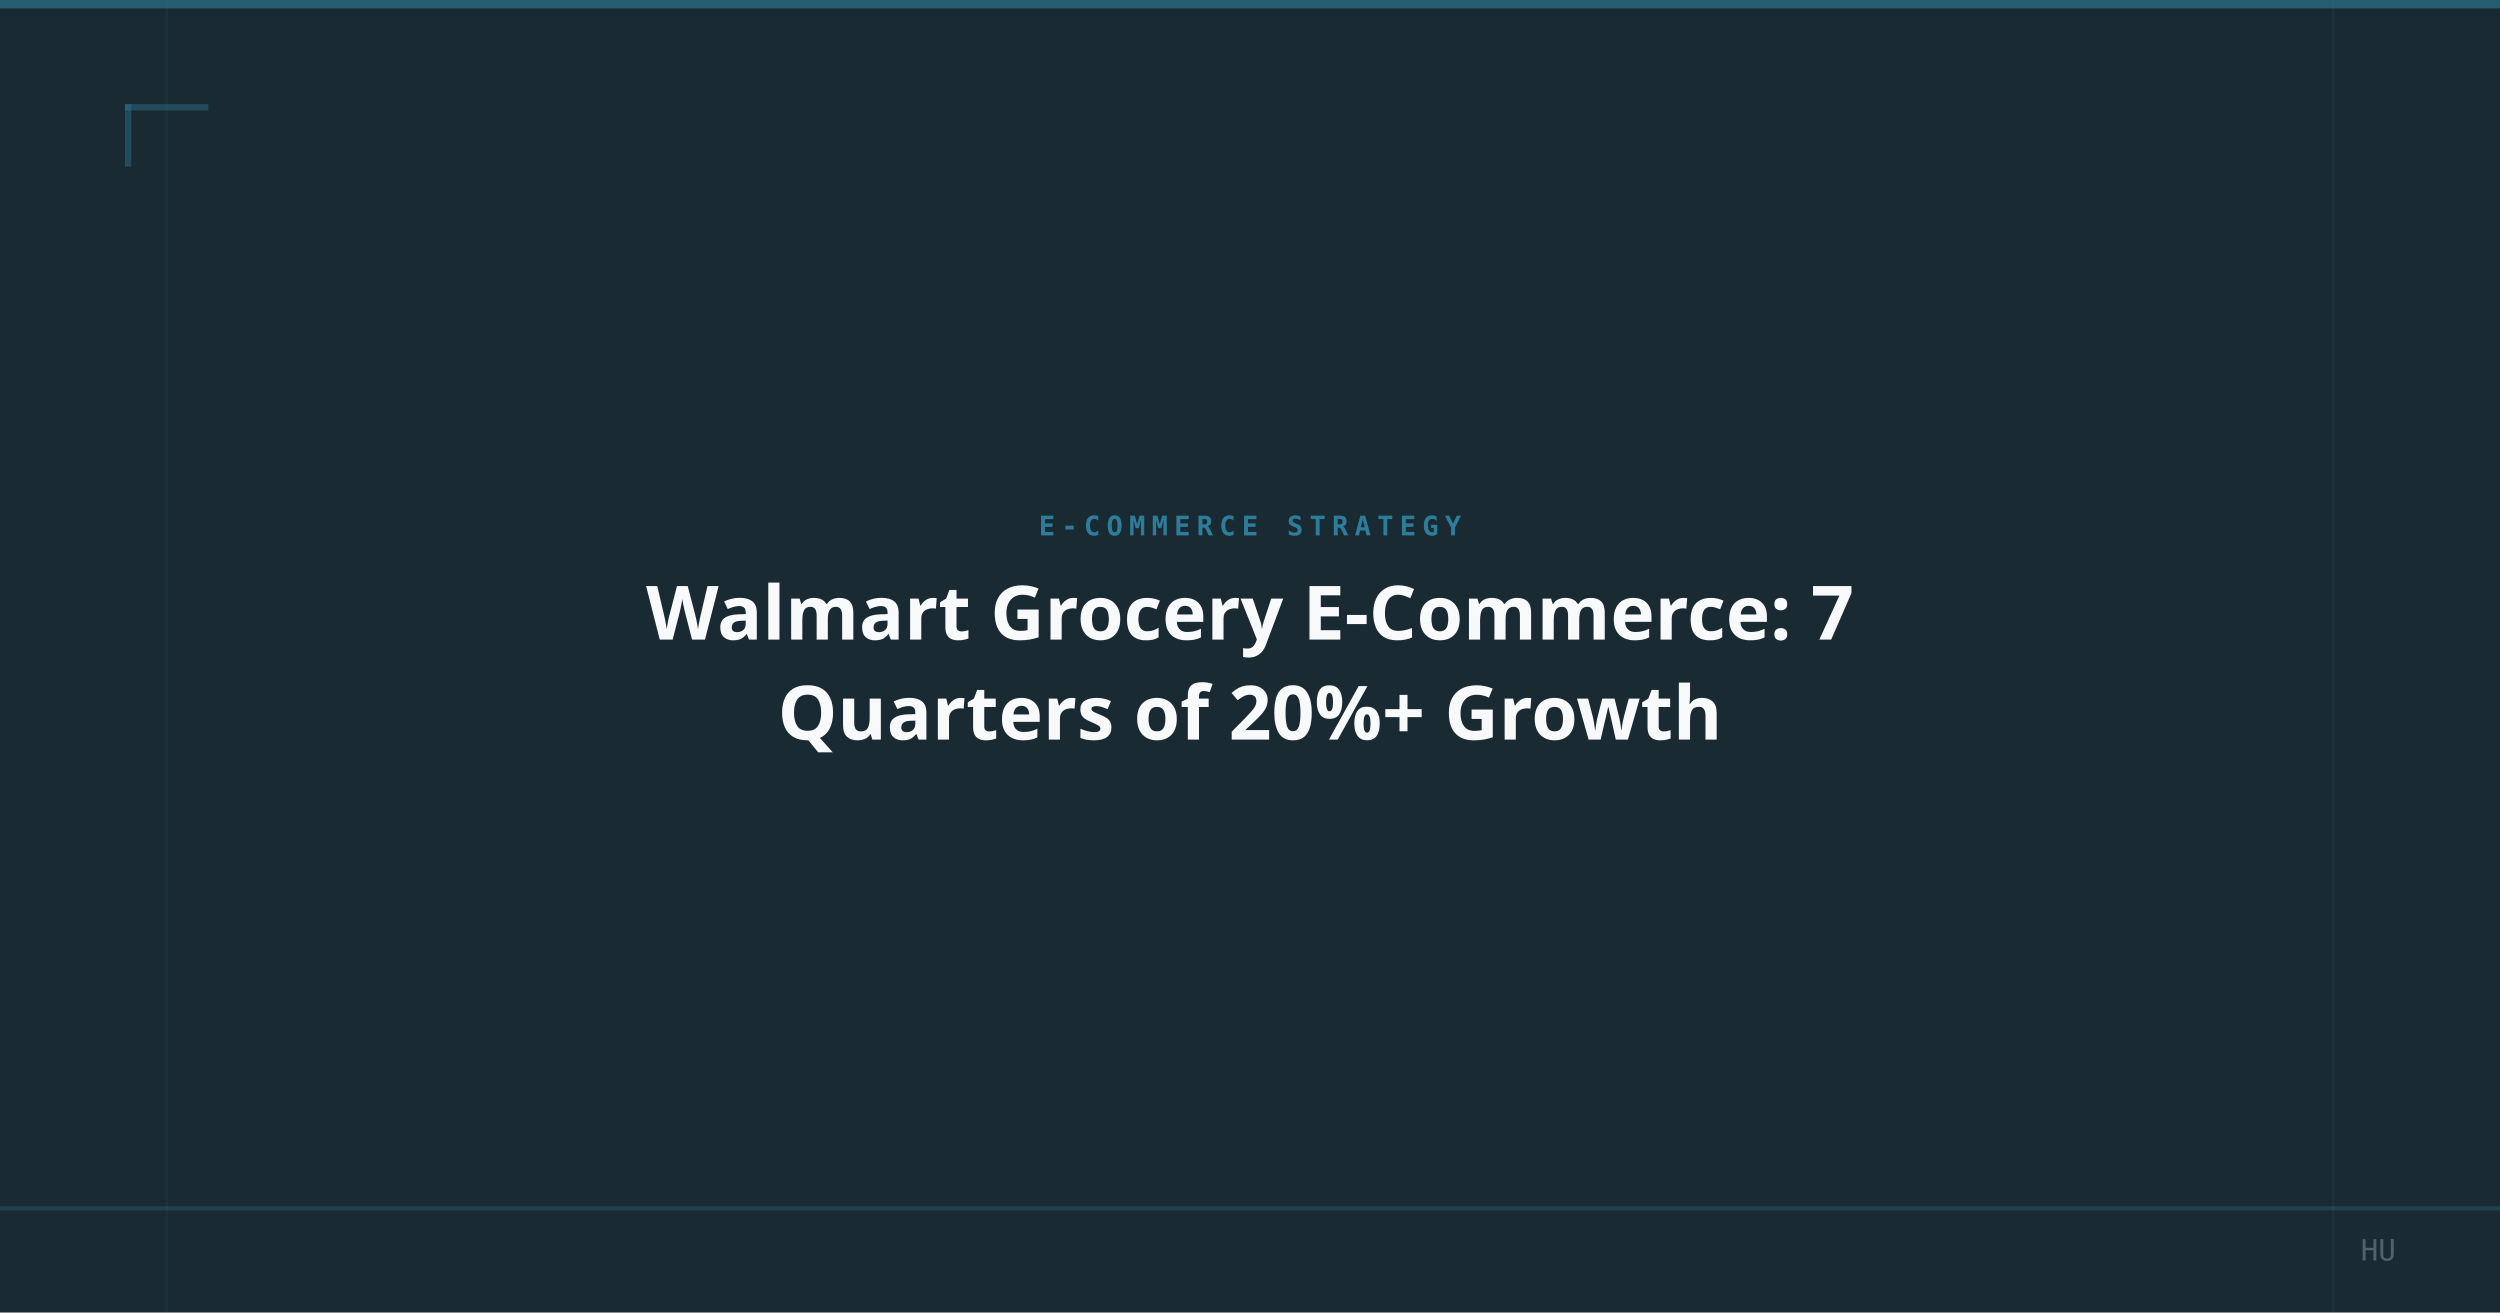
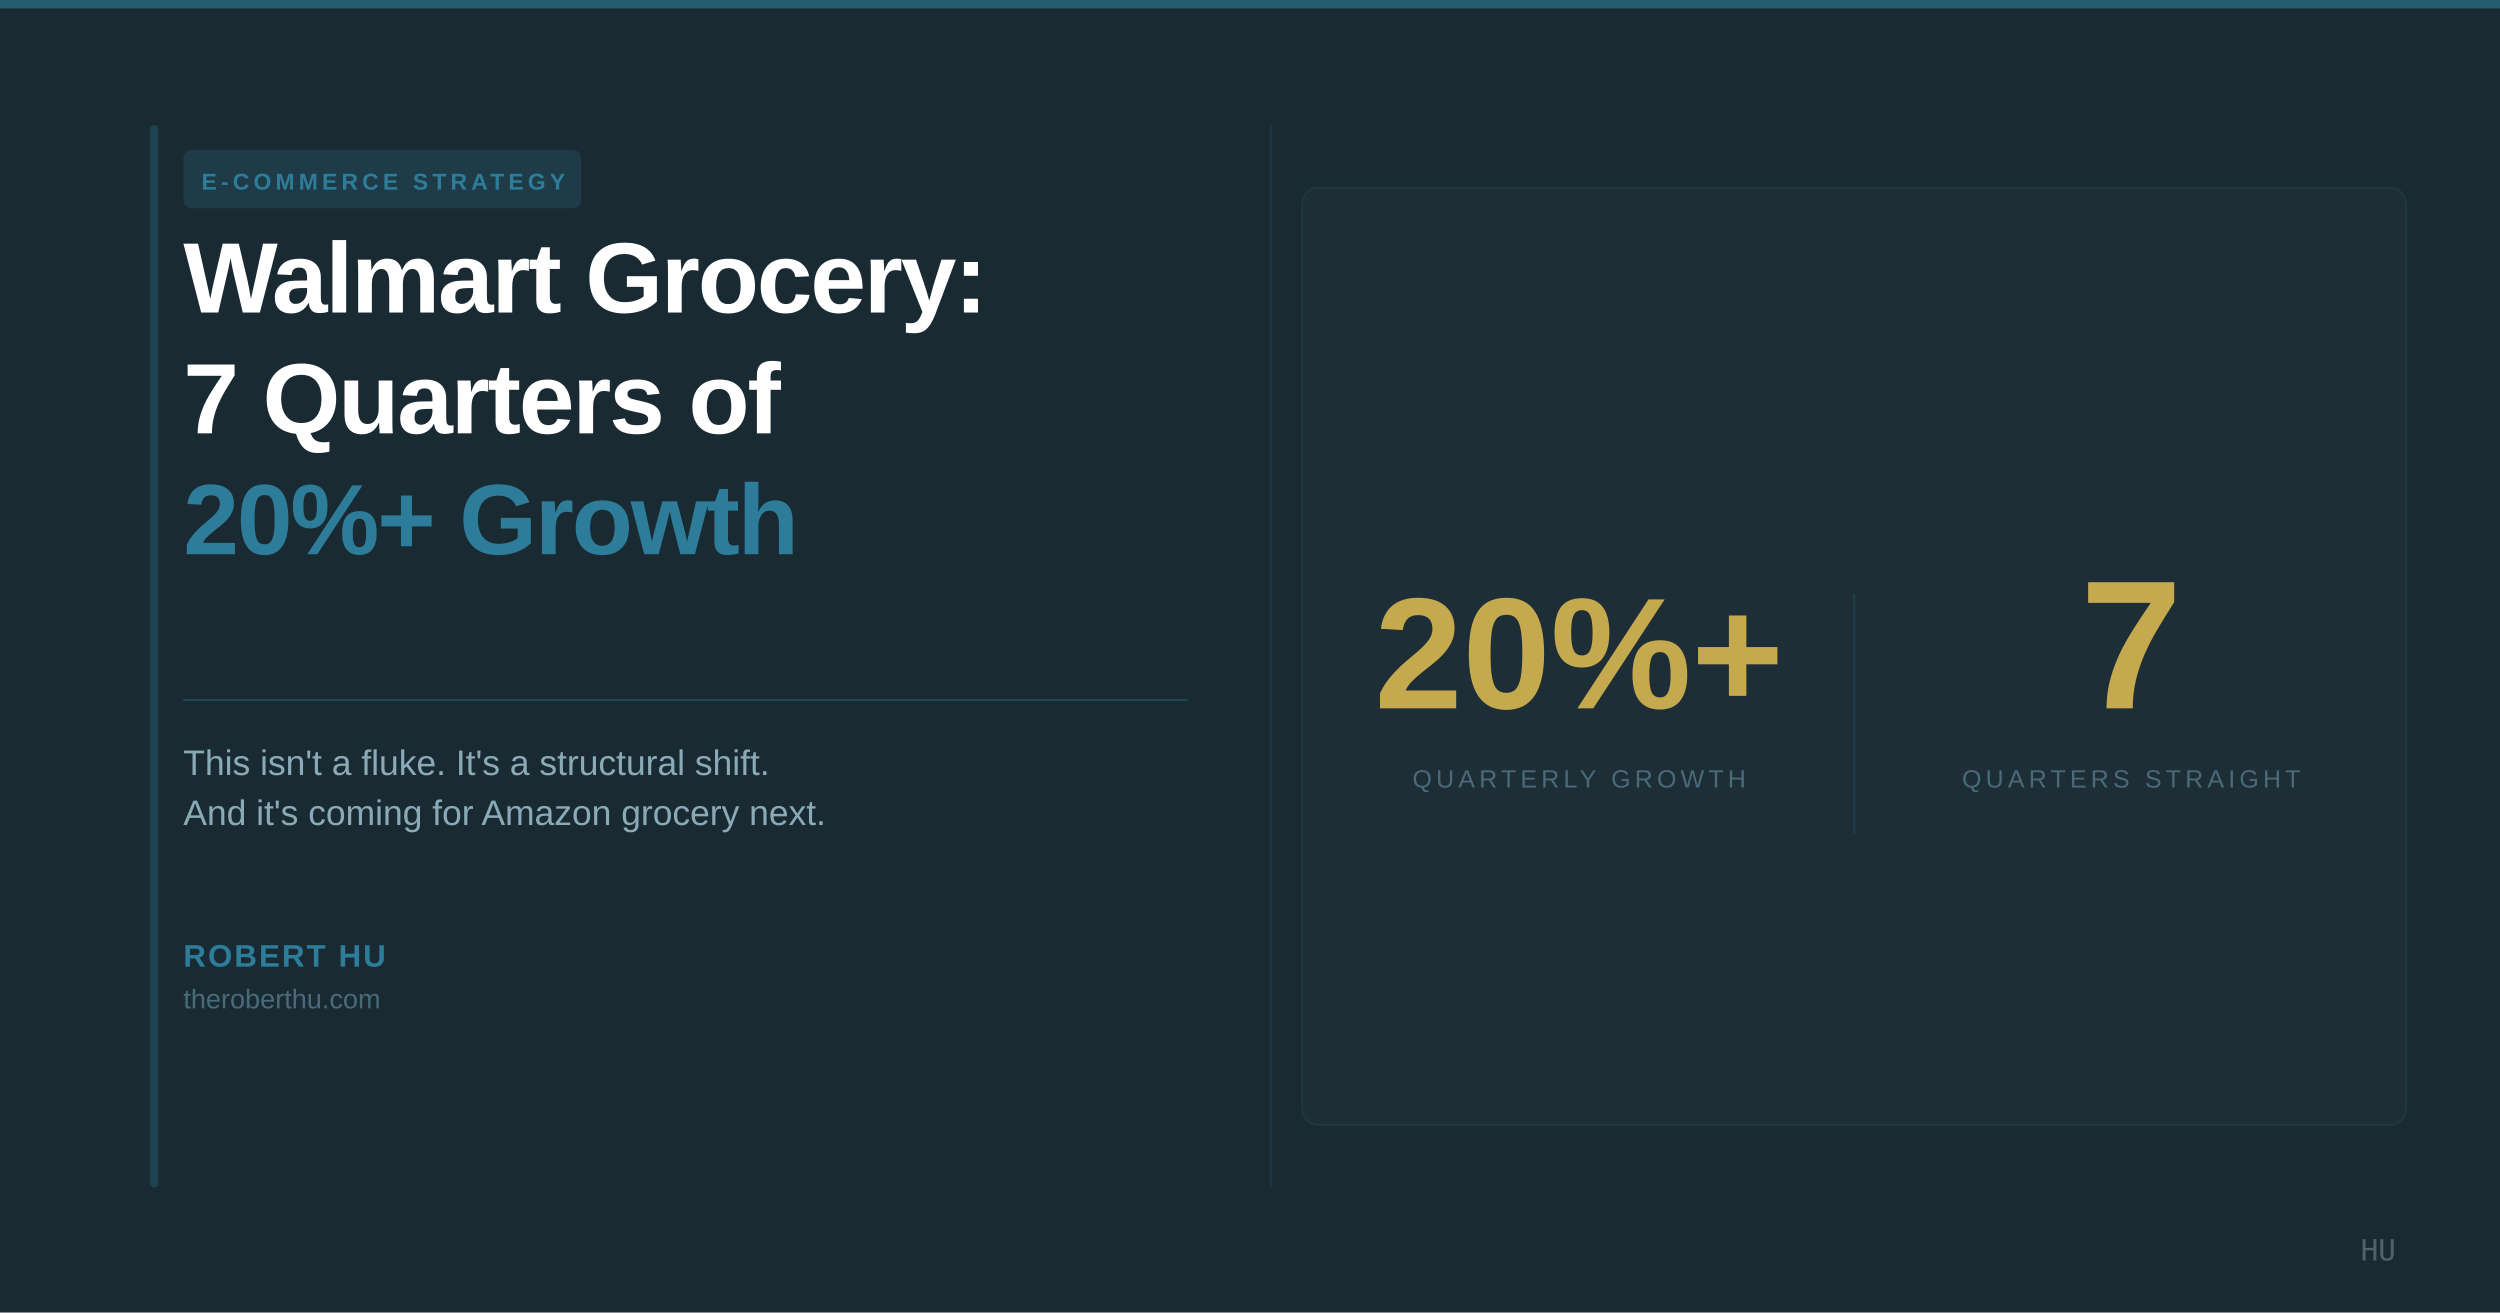
<svg xmlns="http://www.w3.org/2000/svg" width="1200" height="630" viewBox="0 0 1200 630">
  <rect width="1200" height="630" fill="#1a2a32" />
-   <line x1="0" y1="580" x2="1200" y2="580" stroke="#2d7d9a" stroke-width="2" opacity="0.3" />
-   <line x1="80" y1="0" x2="80" y2="630" stroke="#2d7d9a" stroke-width="1" opacity="0.08" />
-   <line x1="1120" y1="0" x2="1120" y2="630" stroke="#2d7d9a" stroke-width="1" opacity="0.08" />
  <rect x="0" y="0" width="1200" height="4" fill="#2d7d9a" opacity="0.6" />
-   <rect x="60" y="50" width="40" height="3" fill="#2d7d9a" opacity="0.4" />
-   <rect x="60" y="50" width="3" height="30" fill="#2d7d9a" opacity="0.4" />
-   <text x="600" y="257" text-anchor="middle" font-family="'JetBrains Mono', monospace" font-size="13" font-weight="600" fill="#2d7d9a" letter-spacing="3" text-transform="uppercase">E-COMMERCE STRATEGY</text>
-   <text x="600" y="307" text-anchor="middle" font-family="'DM Sans', system-ui, sans-serif" font-size="36" font-weight="700" fill="#f7f9fb">Walmart Grocery E-Commerce: 7</text>
-   <text x="600" y="355" text-anchor="middle" font-family="'DM Sans', system-ui, sans-serif" font-size="36" font-weight="700" fill="#f7f9fb">Quarters of 20%+ Growth</text>
+   <line x1="610" y1="60" x2="610" y2="570" stroke="#2d7d9a" stroke-opacity="0.15" stroke-width="1" />
+   <rect x="72" y="60" width="4" height="510" rx="2" fill="#2d7d9a" opacity="0.3" />
+   <rect x="88" y="72" width="191" height="28" rx="4" fill="#2d7d9a" opacity="0.2" />
+   <text x="184" y="91" font-family="'Helvetica Neue', Arial, sans-serif" font-size="11" font-weight="600" fill="#2d7d9a" text-anchor="middle" letter-spacing="2">E-COMMERCE STRATEGY</text>
+   <text x="88" y="150" font-family="'Helvetica Neue', Arial, sans-serif" font-size="48" font-weight="700" fill="#ffffff" letter-spacing="-1">Walmart Grocery:</text>
+   <text x="88" y="208" font-family="'Helvetica Neue', Arial, sans-serif" font-size="48" font-weight="700" fill="#ffffff" letter-spacing="-1">7 Quarters of</text>
+   <text x="88" y="266" font-family="'Helvetica Neue', Arial, sans-serif" font-size="48" font-weight="700" fill="#2d7d9a" letter-spacing="-1">20%+ Growth</text>
+   <line x1="88" y1="336" x2="570" y2="336" stroke="#2d7d9a" stroke-opacity="0.35" stroke-width="1" />
+   <text x="88" y="372" font-family="'Helvetica Neue', Arial, sans-serif" font-size="17" fill="#8baab8">This isn't a fluke. It's a structural shift.</text>
+   <text x="88" y="396" font-family="'Helvetica Neue', Arial, sans-serif" font-size="17" fill="#8baab8">And it's coming for Amazon grocery next.</text>
+   <text x="88" y="464" font-family="'Helvetica Neue', Arial, sans-serif" font-size="15" fill="#2d7d9a" font-weight="600" letter-spacing="1">ROBERT HU</text>
+   <text x="88" y="484" font-family="'Helvetica Neue', Arial, sans-serif" font-size="13" fill="#4a6a7a">theroberthu.com</text>
+   <rect x="625" y="90" width="530" height="450" rx="8" fill="#ffffff" fill-opacity="0.02" stroke="#2d7d9a" stroke-opacity="0.12" stroke-width="1" />
+   <text x="758" y="340" font-family="'Helvetica Neue', Arial, sans-serif" font-size="76" font-weight="700" fill="#c5a94e" text-anchor="middle">20%+</text>
+   <text x="758" y="378" font-family="'Helvetica Neue', Arial, sans-serif" font-size="12" fill="#4a6a7a" text-anchor="middle" letter-spacing="2">QUARTERLY GROWTH</text>
+   <line x1="890" y1="285" x2="890" y2="400" stroke="#2d7d9a" stroke-opacity="0.2" stroke-width="1" />
+   <text x="1023" y="340" font-family="'Helvetica Neue', Arial, sans-serif" font-size="88" font-weight="700" fill="#c5a94e" text-anchor="middle">7</text>
+   <text x="1023" y="378" font-family="'Helvetica Neue', Arial, sans-serif" font-size="12" fill="#4a6a7a" text-anchor="middle" letter-spacing="2">QUARTERS STRAIGHT</text>
  <text x="1150" y="605" text-anchor="end" font-family="'JetBrains Mono', monospace" font-size="14" font-weight="500" fill="#8a9aa2" opacity="0.5">HU</text>
</svg>
